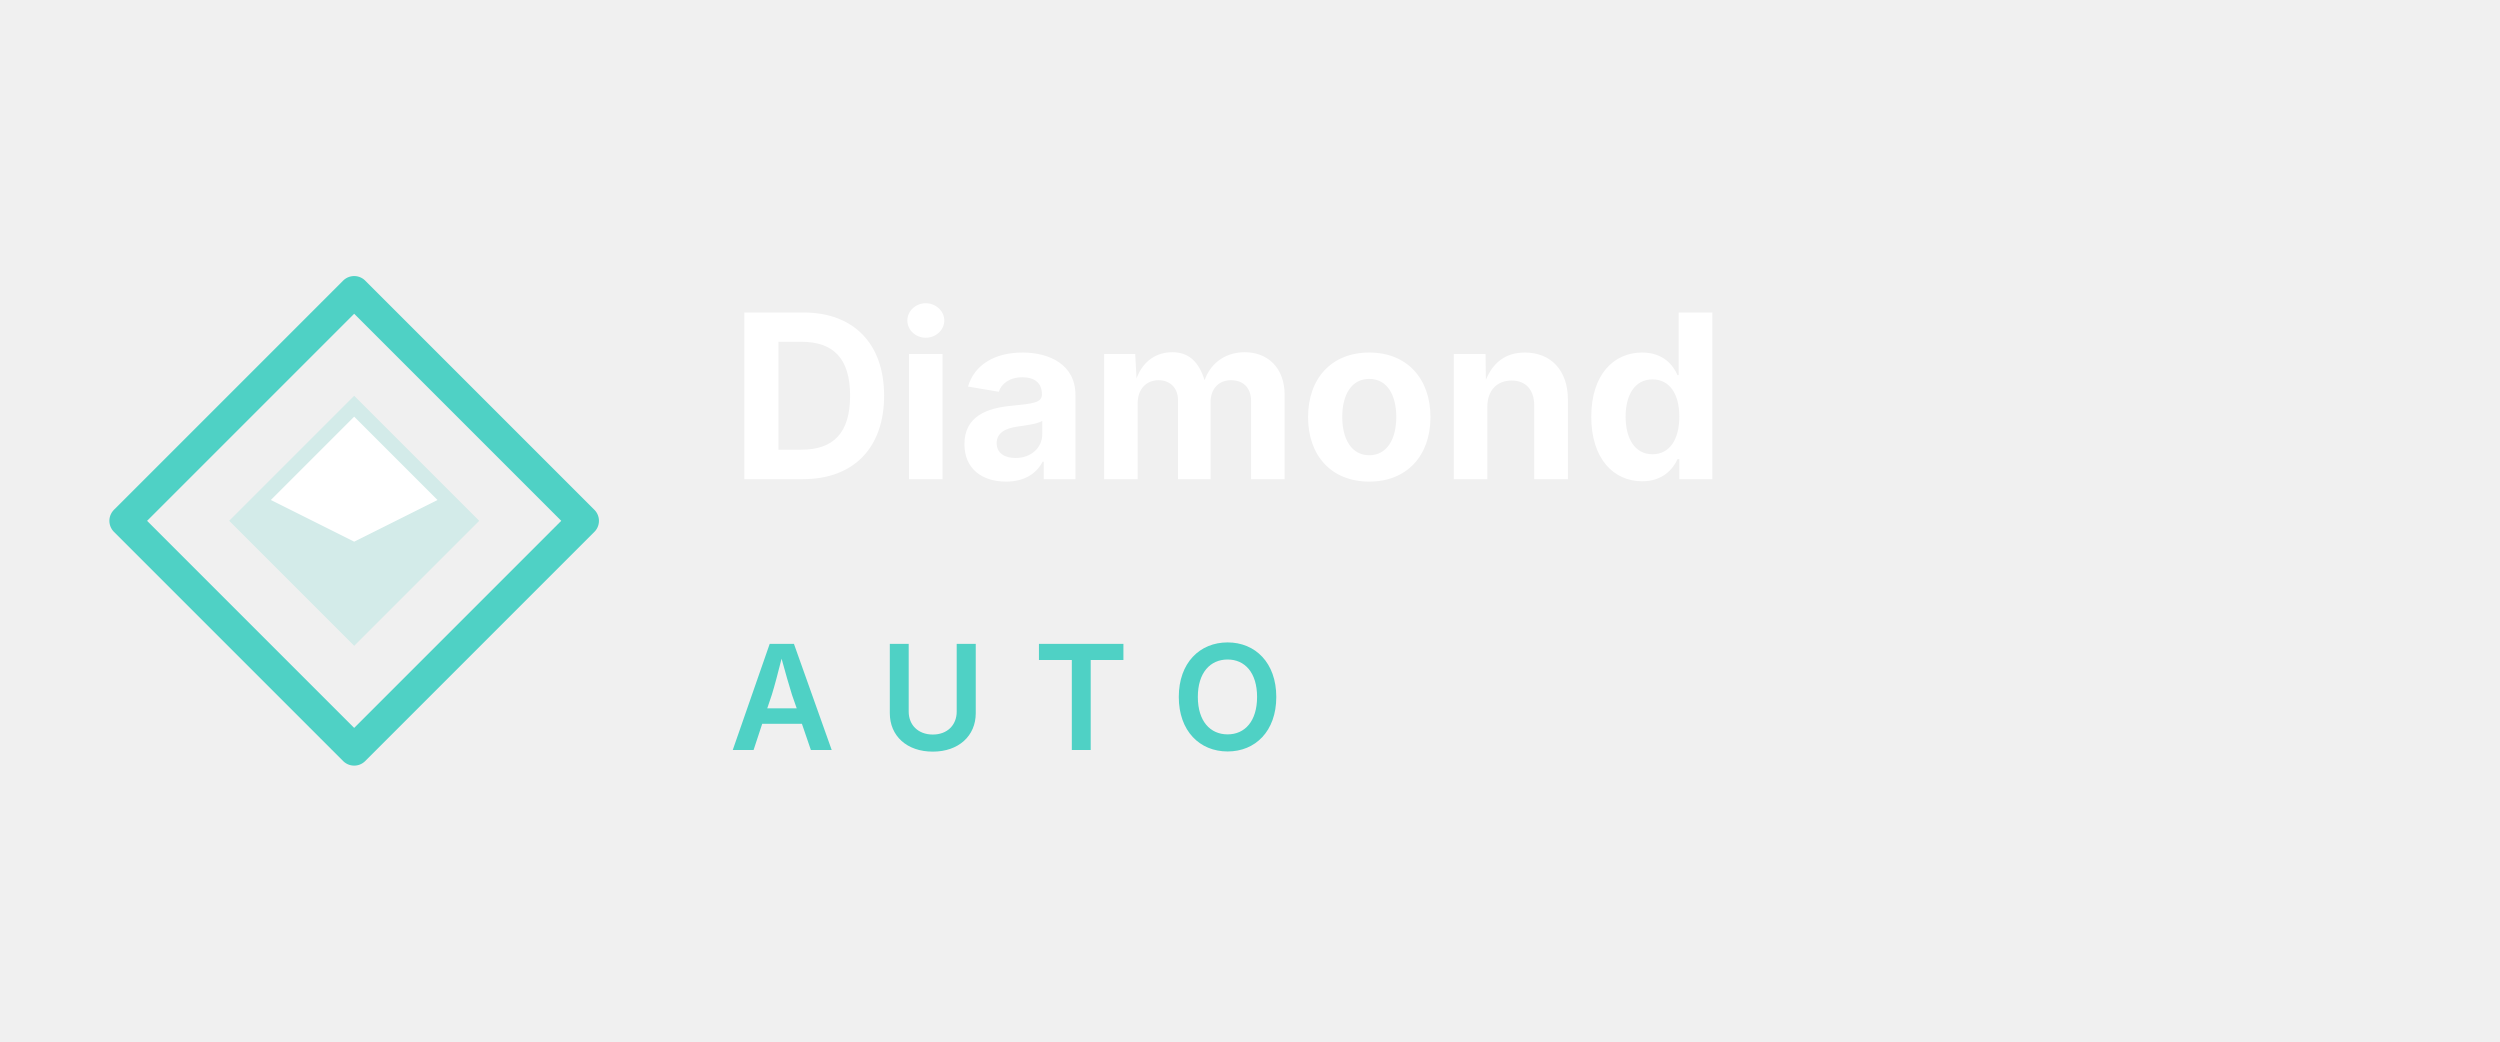
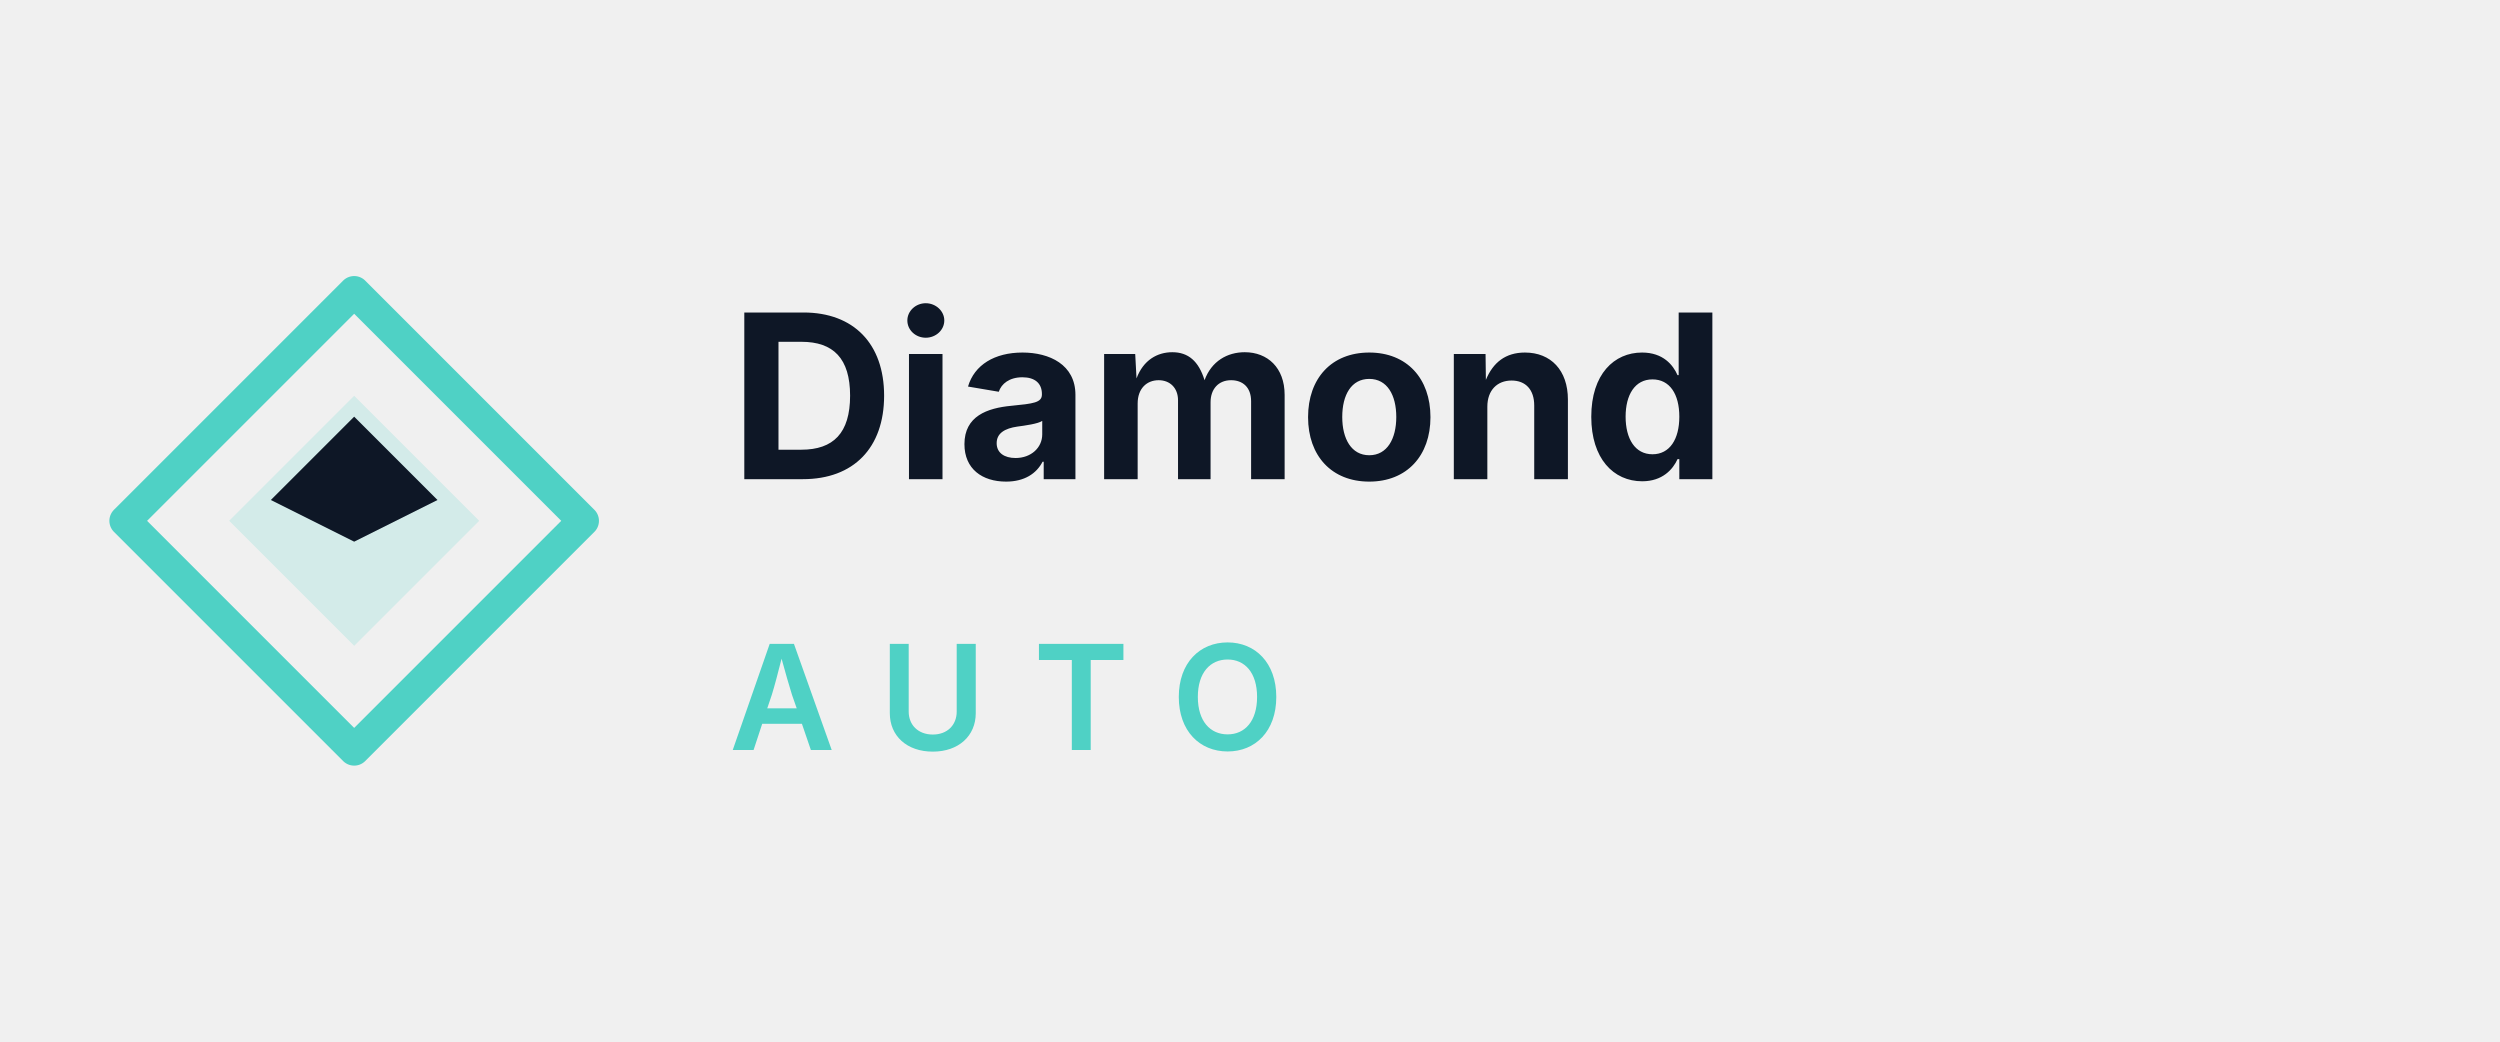
<svg xmlns="http://www.w3.org/2000/svg" viewBox="0 0 240 100" role="img" aria-label="Diamond Auto">
  <g transform="translate(34 50)">
    <path d="M0,-22 L22,0 L0,22 L-22,0 Z" fill="none" stroke="#4FD1C5" stroke-width="3" stroke-linejoin="round" />
    <path d="M0,-12 L12,0 L0,12 L-12,0 Z" fill="#4FD1C5" opacity="0.18" />
-     <path d="M-8,-2 L0,-10 L8,-2 L0,2 Z" fill="#FFFFFF" />
+     <path d="M-8,-2 L0,-10 L8,-2 L0,2 Z" fill="#0E1726" />
  </g>
-   <g font-family="-apple-system, 'Inter', 'Helvetica Neue', sans-serif" fill="#FFFFFF" text-anchor="start">
+   <g font-family="-apple-system, 'Inter', 'Helvetica Neue', sans-serif" fill="#0E1726" text-anchor="start">
    <text x="70" y="46" font-size="22" font-weight="700">Diamond</text>
    <text x="70" y="72" font-size="14" font-weight="600" letter-spacing="0.32em" fill="#4FD1C5">AUTO</text>
  </g>
</svg>
